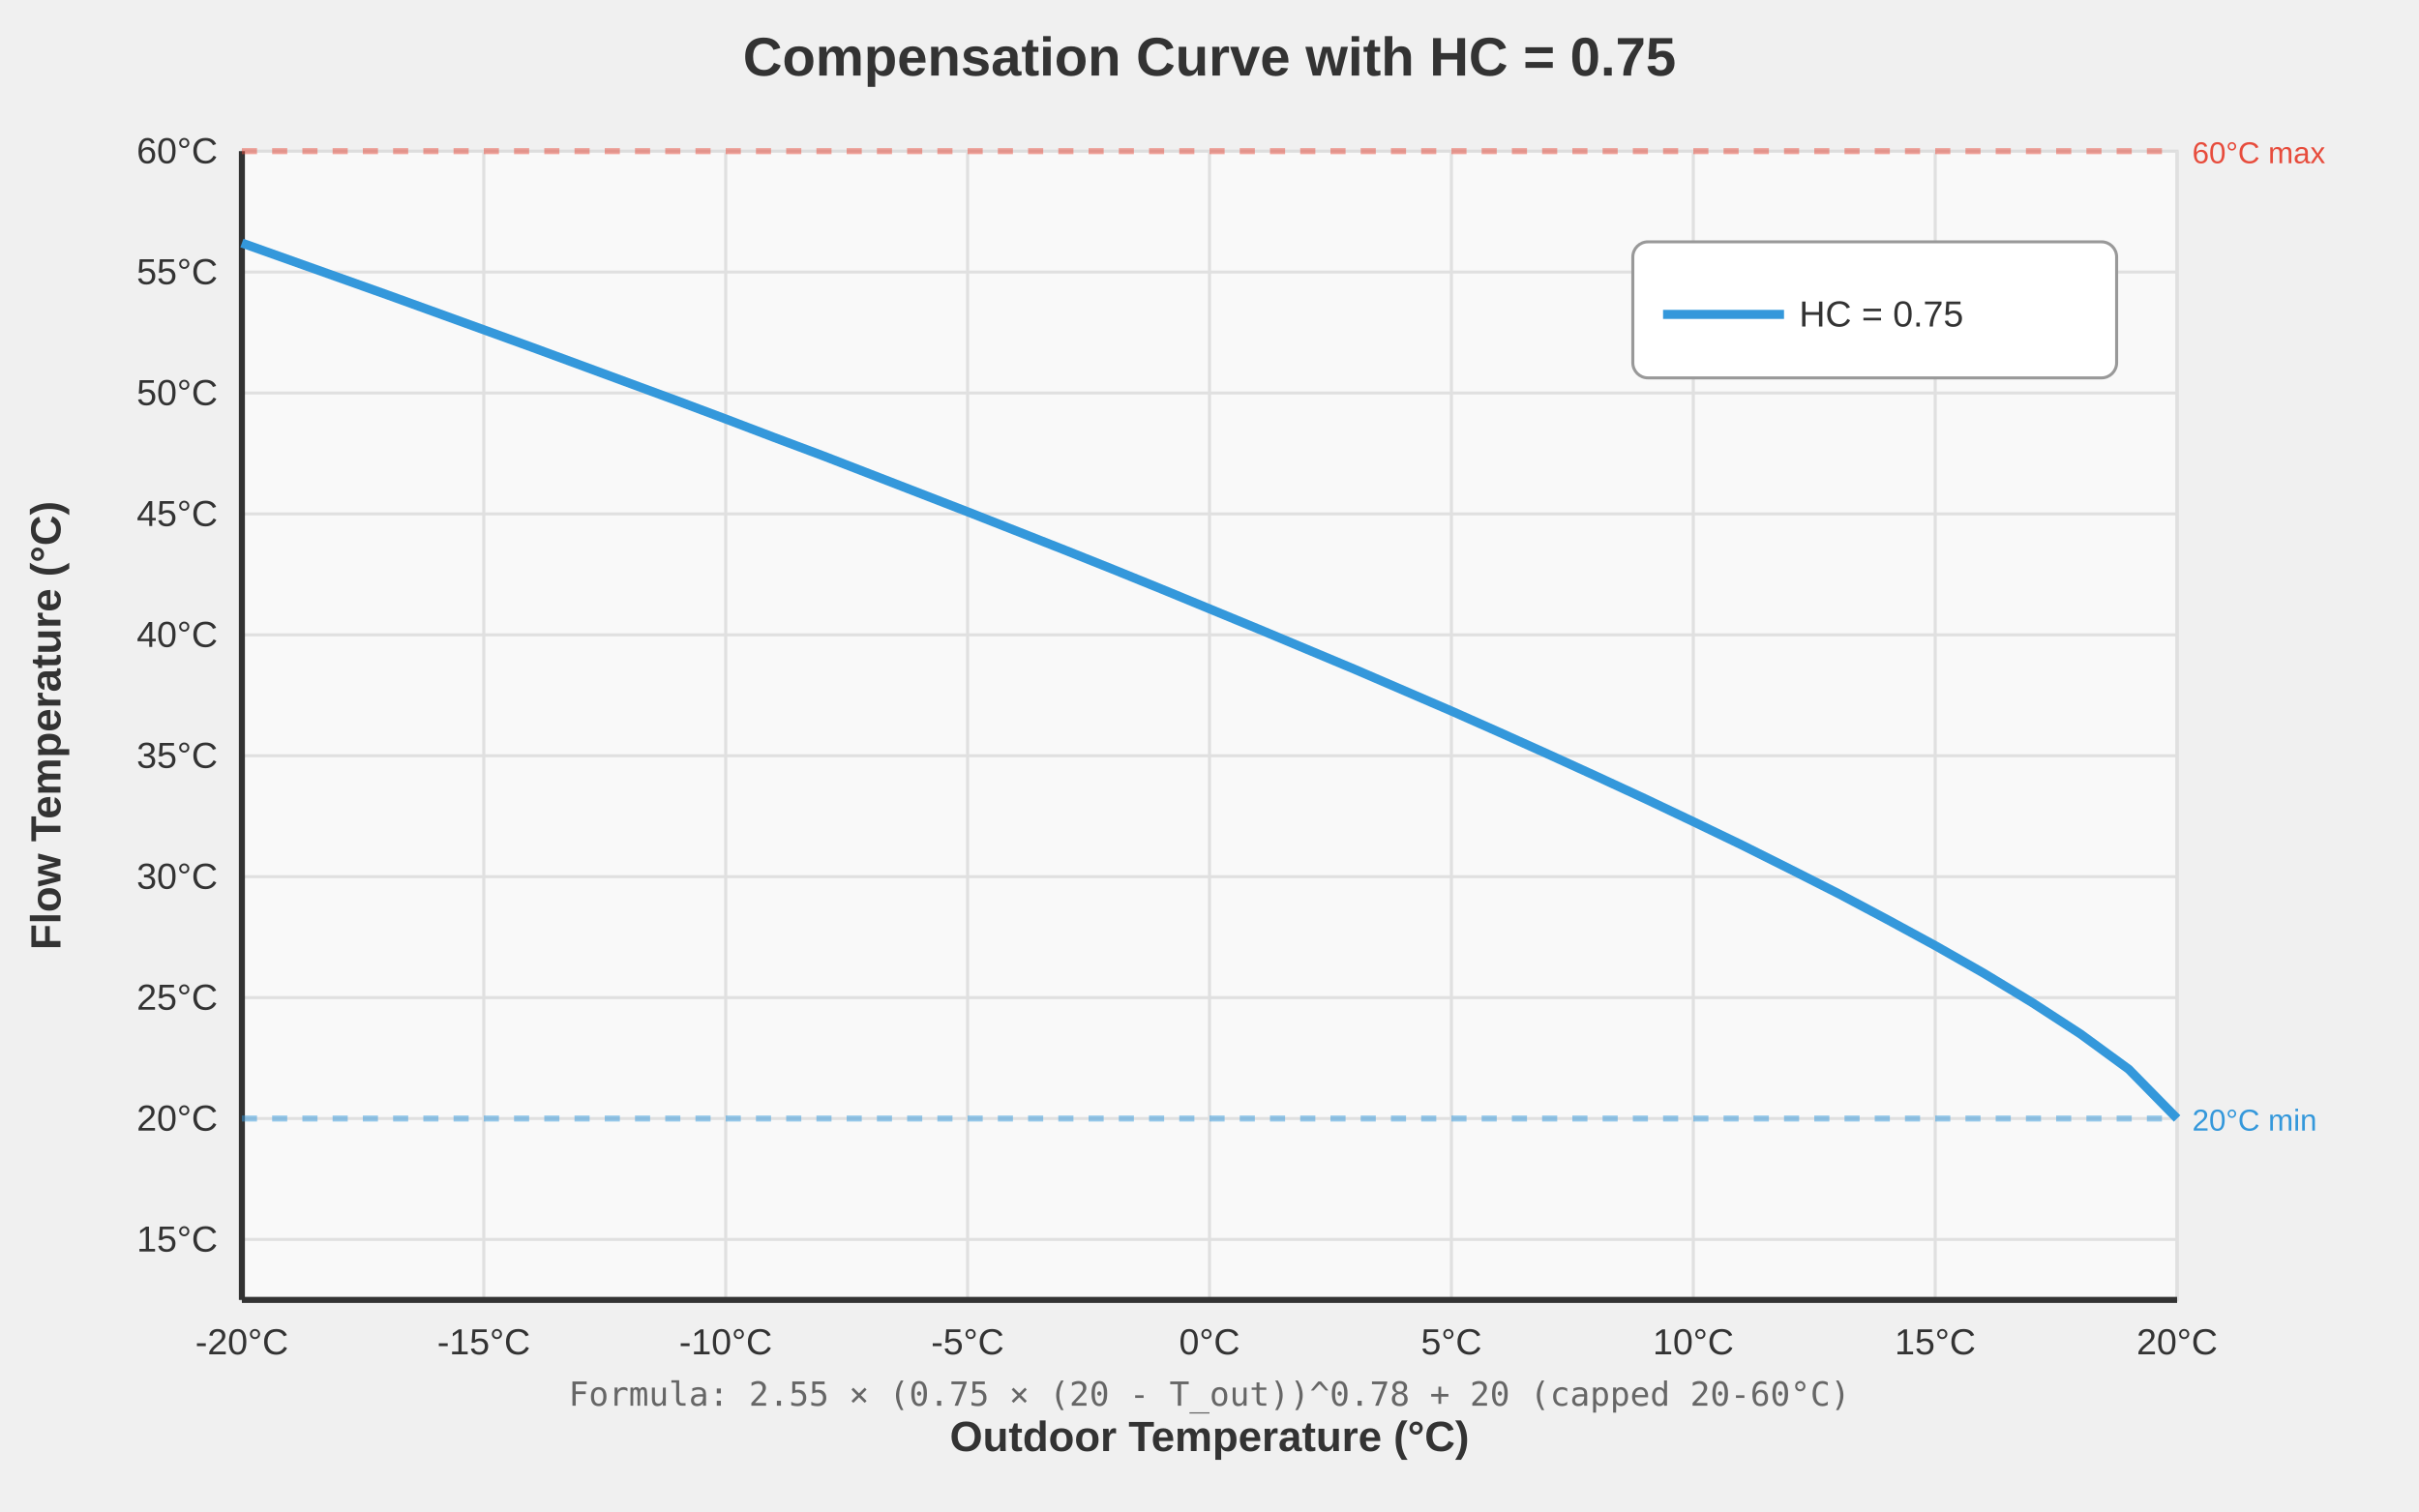
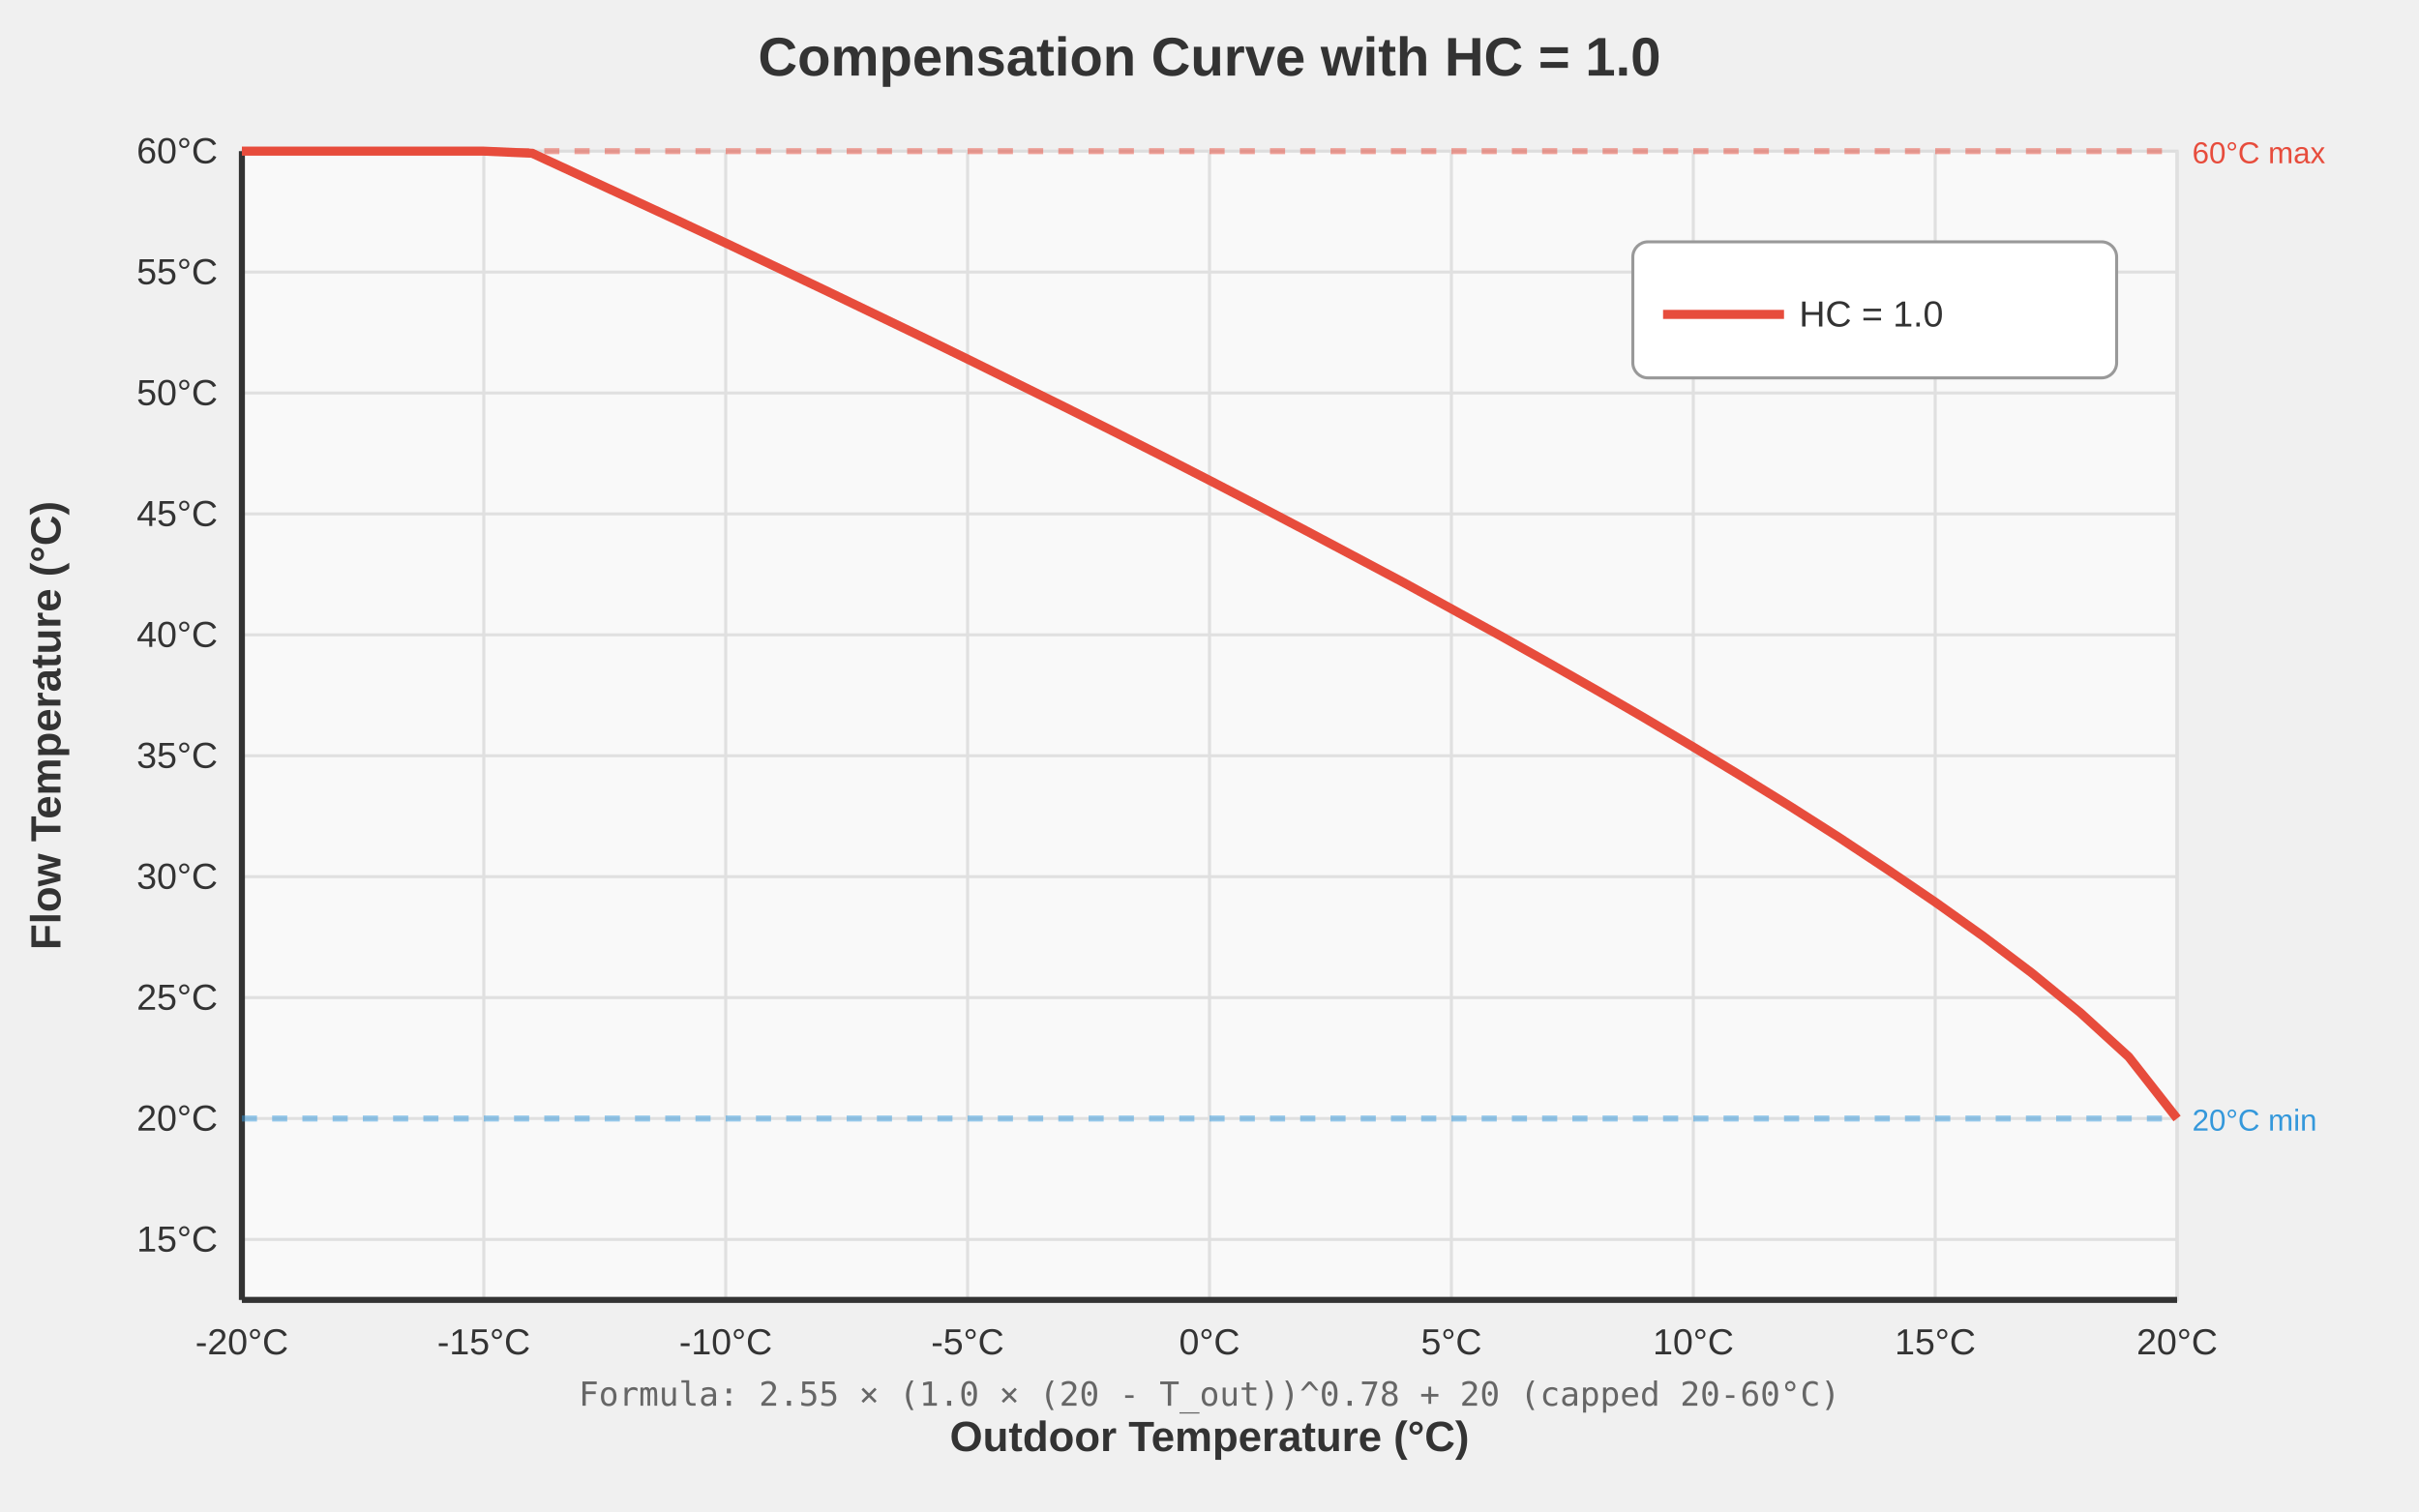
<svg xmlns="http://www.w3.org/2000/svg" viewBox="0 0 800 500">
  <text x="400" y="25" font-family="Arial, sans-serif" font-size="18" font-weight="bold" text-anchor="middle" fill="#333">
-     Compensation Curve with HC = 0.75
+     Compensation Curve with HC = 1.0
  </text>
  <rect x="80" y="50" width="640" height="380" fill="#f9f9f9" stroke="#ddd" stroke-width="1" />
  <g stroke="#e0e0e0" stroke-width="1">
    <line x1="80" y1="90" x2="720" y2="90" />
    <line x1="80" y1="130" x2="720" y2="130" />
    <line x1="80" y1="170" x2="720" y2="170" />
    <line x1="80" y1="210" x2="720" y2="210" />
    <line x1="80" y1="250" x2="720" y2="250" />
    <line x1="80" y1="290" x2="720" y2="290" />
    <line x1="80" y1="330" x2="720" y2="330" />
    <line x1="80" y1="370" x2="720" y2="370" />
    <line x1="80" y1="410" x2="720" y2="410" />
    <line x1="160" y1="50" x2="160" y2="430" />
    <line x1="240" y1="50" x2="240" y2="430" />
    <line x1="320" y1="50" x2="320" y2="430" />
    <line x1="400" y1="50" x2="400" y2="430" />
    <line x1="480" y1="50" x2="480" y2="430" />
    <line x1="560" y1="50" x2="560" y2="430" />
    <line x1="640" y1="50" x2="640" y2="430" />
    <line x1="720" y1="50" x2="720" y2="430" />
  </g>
  <line x1="80" y1="50" x2="80" y2="430" stroke="#333" stroke-width="2" />
  <line x1="80" y1="430" x2="720" y2="430" stroke="#333" stroke-width="2" />
  <g font-family="Arial, sans-serif" font-size="12" fill="#333" text-anchor="end">
    <text x="72" y="54">60°C</text>
    <text x="72" y="94">55°C</text>
    <text x="72" y="134">50°C</text>
    <text x="72" y="174">45°C</text>
    <text x="72" y="214">40°C</text>
    <text x="72" y="254">35°C</text>
    <text x="72" y="294">30°C</text>
    <text x="72" y="334">25°C</text>
    <text x="72" y="374">20°C</text>
    <text x="72" y="414">15°C</text>
  </g>
  <g font-family="Arial, sans-serif" font-size="12" fill="#333" text-anchor="middle">
    <text x="80" y="448">-20°C</text>
    <text x="160" y="448">-15°C</text>
    <text x="240" y="448">-10°C</text>
    <text x="320" y="448">-5°C</text>
    <text x="400" y="448">0°C</text>
    <text x="480" y="448">5°C</text>
    <text x="560" y="448">10°C</text>
    <text x="640" y="448">15°C</text>
    <text x="720" y="448">20°C</text>
  </g>
  <text x="20" y="240" font-family="Arial, sans-serif" font-size="14" font-weight="bold" fill="#333" text-anchor="middle" transform="rotate(-90 20 240)">
    Flow Temperature (°C)
  </text>
  <text x="400" y="480" font-family="Arial, sans-serif" font-size="14" font-weight="bold" fill="#333" text-anchor="middle">
    Outdoor Temperature (°C)
  </text>
  <line x1="80" y1="50" x2="720" y2="50" stroke="#e74c3c" stroke-width="2" stroke-dasharray="5,5" opacity="0.5" />
  <text x="725" y="54" font-family="Arial, sans-serif" font-size="10" fill="#e74c3c">60°C max</text>
  <line x1="80" y1="370" x2="720" y2="370" stroke="#3498db" stroke-width="2" stroke-dasharray="5,5" opacity="0.5" />
  <text x="725" y="374" font-family="Arial, sans-serif" font-size="10" fill="#3498db">20°C min</text>
-   <polyline points="80.0,80.4 96.0,86.1 112.0,91.8 128.0,97.5 144.0,103.3 160.0,109.1 176.0,114.9 192.0,120.8 208.0,126.7 224.0,132.6 240.0,138.6 256.0,144.7 272.0,150.7 288.0,156.9 304.0,163.1 320.0,169.3 336.0,175.6 352.0,181.9 368.0,188.3 384.0,194.8 400.0,201.4 416.0,208.0 432.0,214.7 448.0,221.4 464.0,228.3 480.0,235.2 496.0,242.3 512.0,249.5 528.0,256.8 544.0,264.2 560.0,271.8 576.0,279.5 592.0,287.5 608.0,295.6 624.0,304.1 640.0,312.8 656.0,321.9 672.0,331.6 688.0,342.0 704.0,353.7 720.0,370.0" fill="none" stroke="#3498db" stroke-width="3" />
+   <polyline points="80.0,50.0 96.0,50.0 112.0,50.0 128.0,50.0 144.0,50.0 160.0,50.0 176.0,50.7 192.0,58.1 208.0,65.5 224.0,72.9 240.0,80.4 256.0,88.0 272.0,95.6 288.0,103.3 304.0,111.0 320.0,118.8 336.0,126.7 352.0,134.6 368.0,142.6 384.0,150.7 400.0,158.9 416.0,167.2 432.0,175.6 448.0,184.1 464.0,192.6 480.0,201.4 496.0,210.2 512.0,219.2 528.0,228.3 544.0,237.6 560.0,247.1 576.0,256.8 592.0,266.7 608.0,276.9 624.0,287.5 640.0,298.4 656.0,309.8 672.0,321.9 688.0,335.0 704.0,349.6 720.0,370.0" fill="none" stroke="#e74c3c" stroke-width="3" />
  <g transform="translate(540, 80)">
    <rect x="0" y="0" width="160" height="45" fill="white" stroke="#999" stroke-width="1" rx="5" />
-     <line x1="10" y1="24" x2="50" y2="24" stroke="#3498db" stroke-width="3" />
-     <text x="55" y="28" font-family="Arial, sans-serif" font-size="12" fill="#333">HC = 0.75</text>
+     <line x1="10" y1="24" x2="50" y2="24" stroke="#e74c3c" stroke-width="3" />
+     <text x="55" y="28" font-family="Arial, sans-serif" font-size="12" fill="#333">HC = 1.0</text>
  </g>
  <text x="400" y="465" font-family="monospace" font-size="11" fill="#666" text-anchor="middle">
-     Formula: 2.55 × (0.75 × (20 - T_out))^0.78 + 20  (capped 20-60°C)
+     Formula: 2.55 × (1.0 × (20 - T_out))^0.78 + 20  (capped 20-60°C)
  </text>
</svg>
